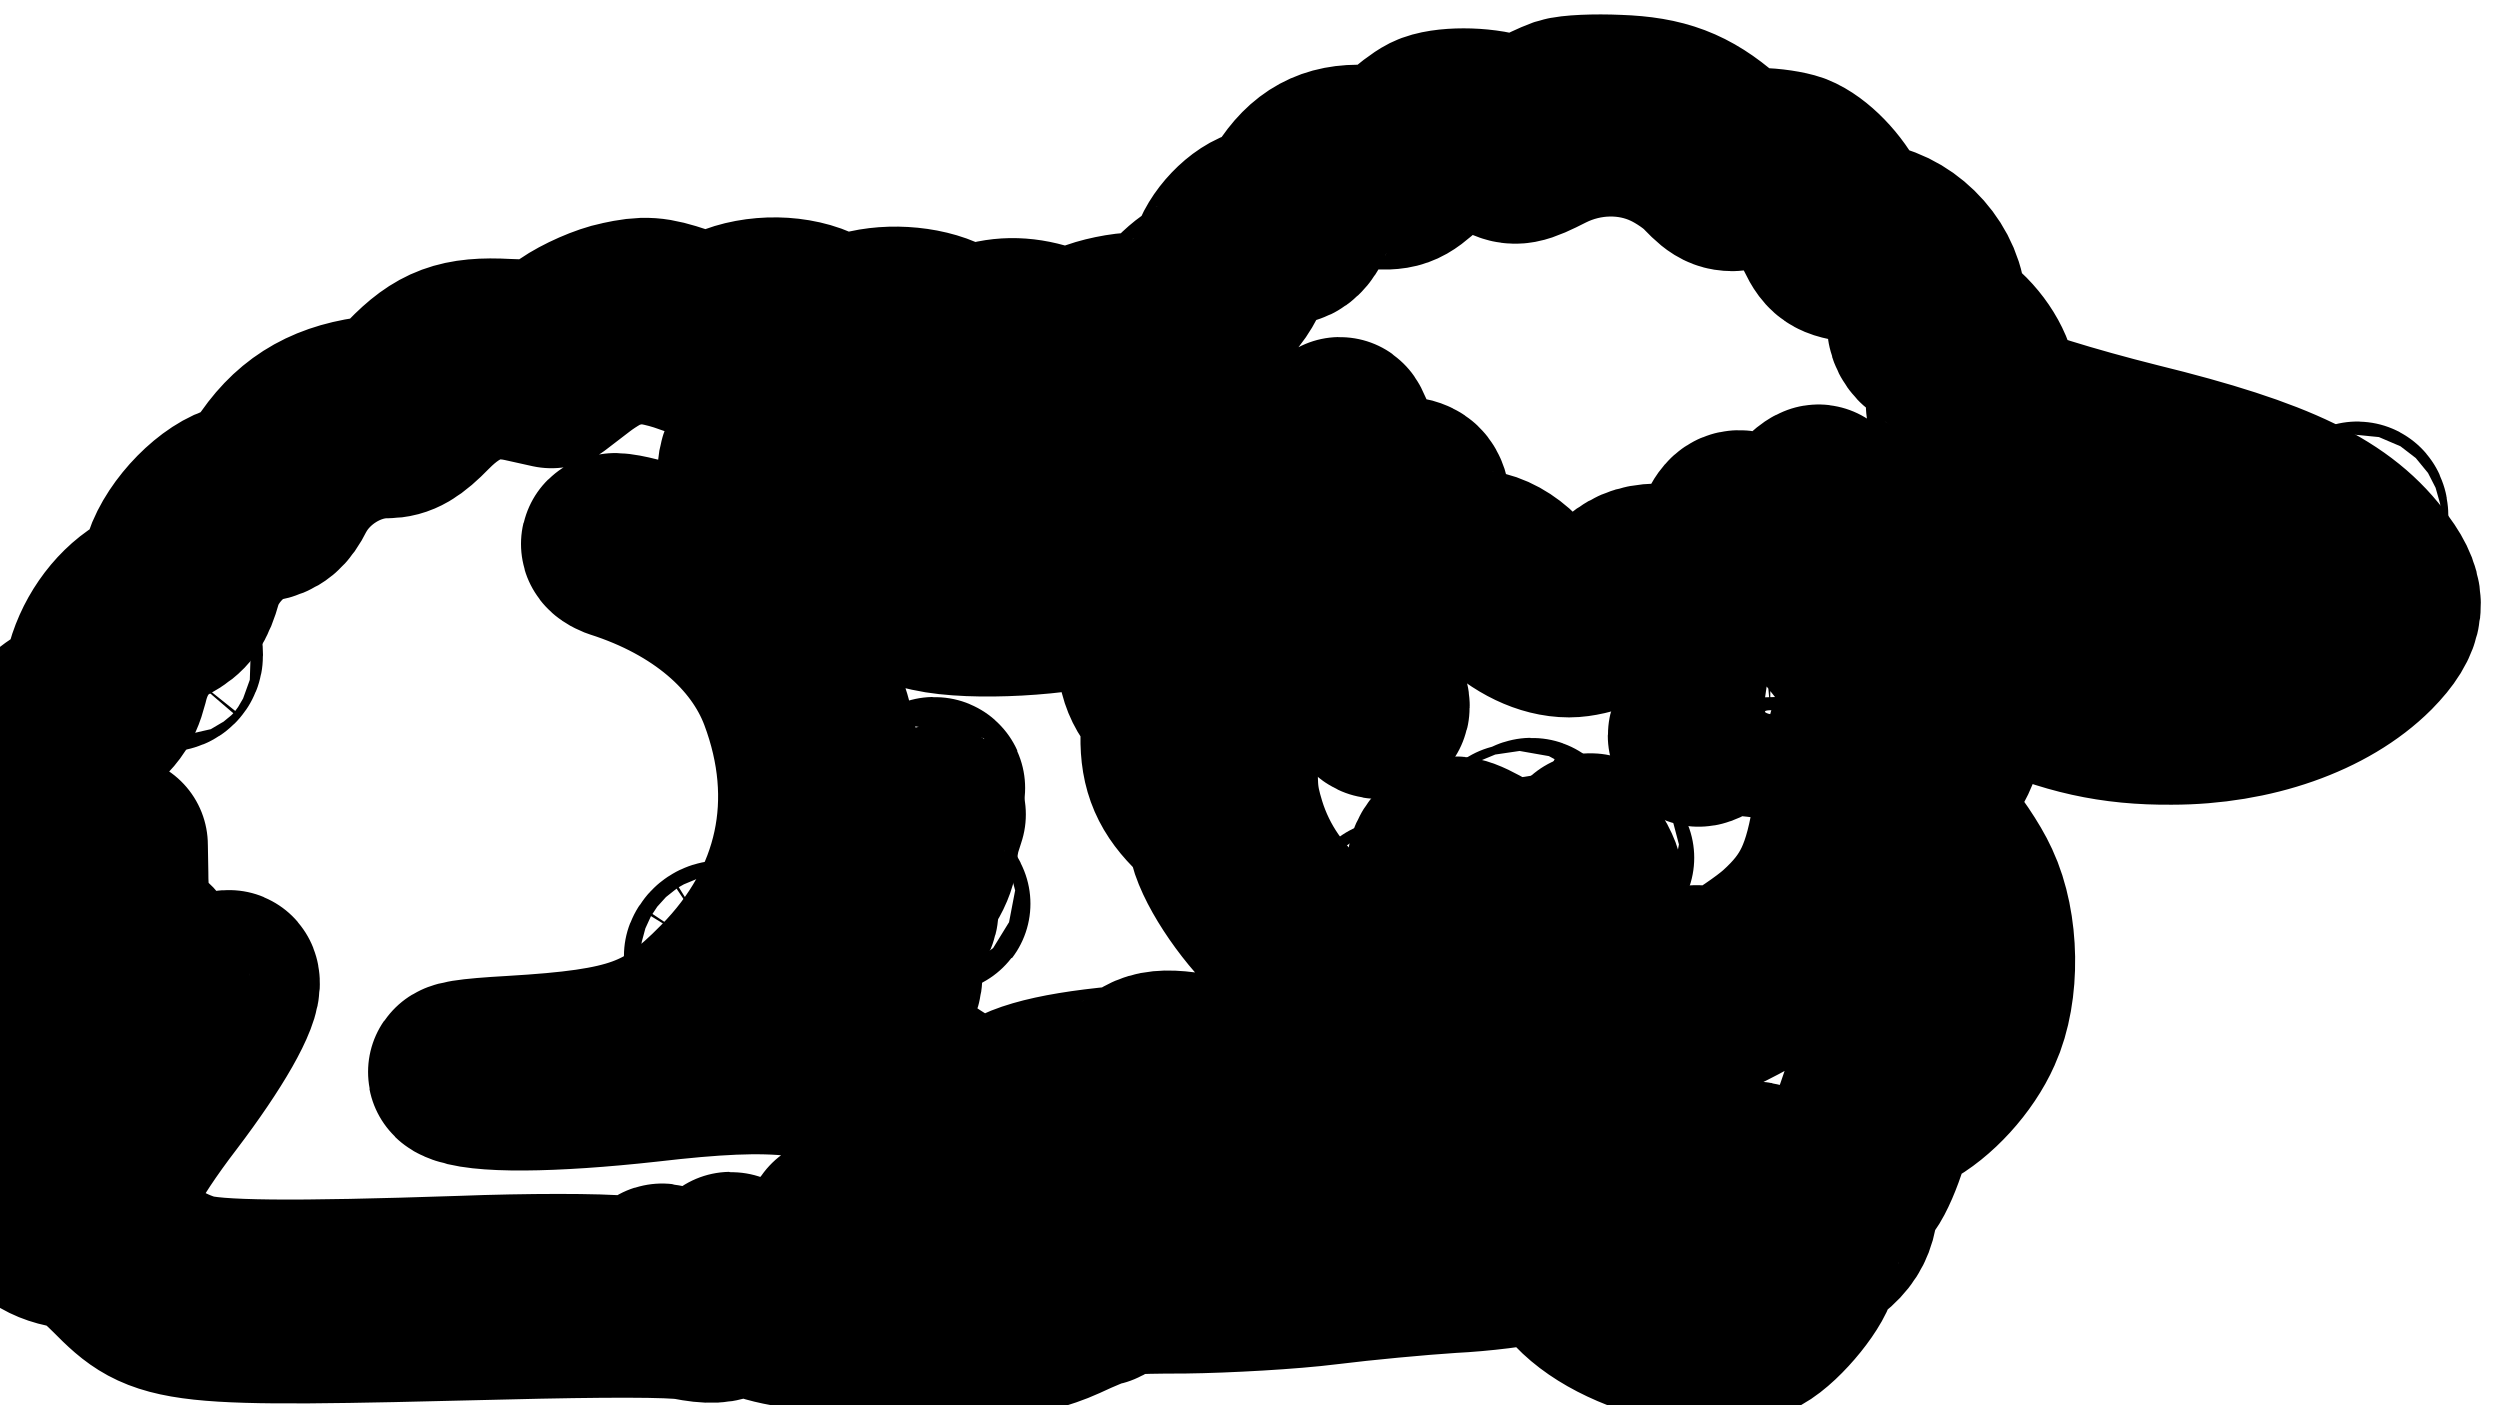
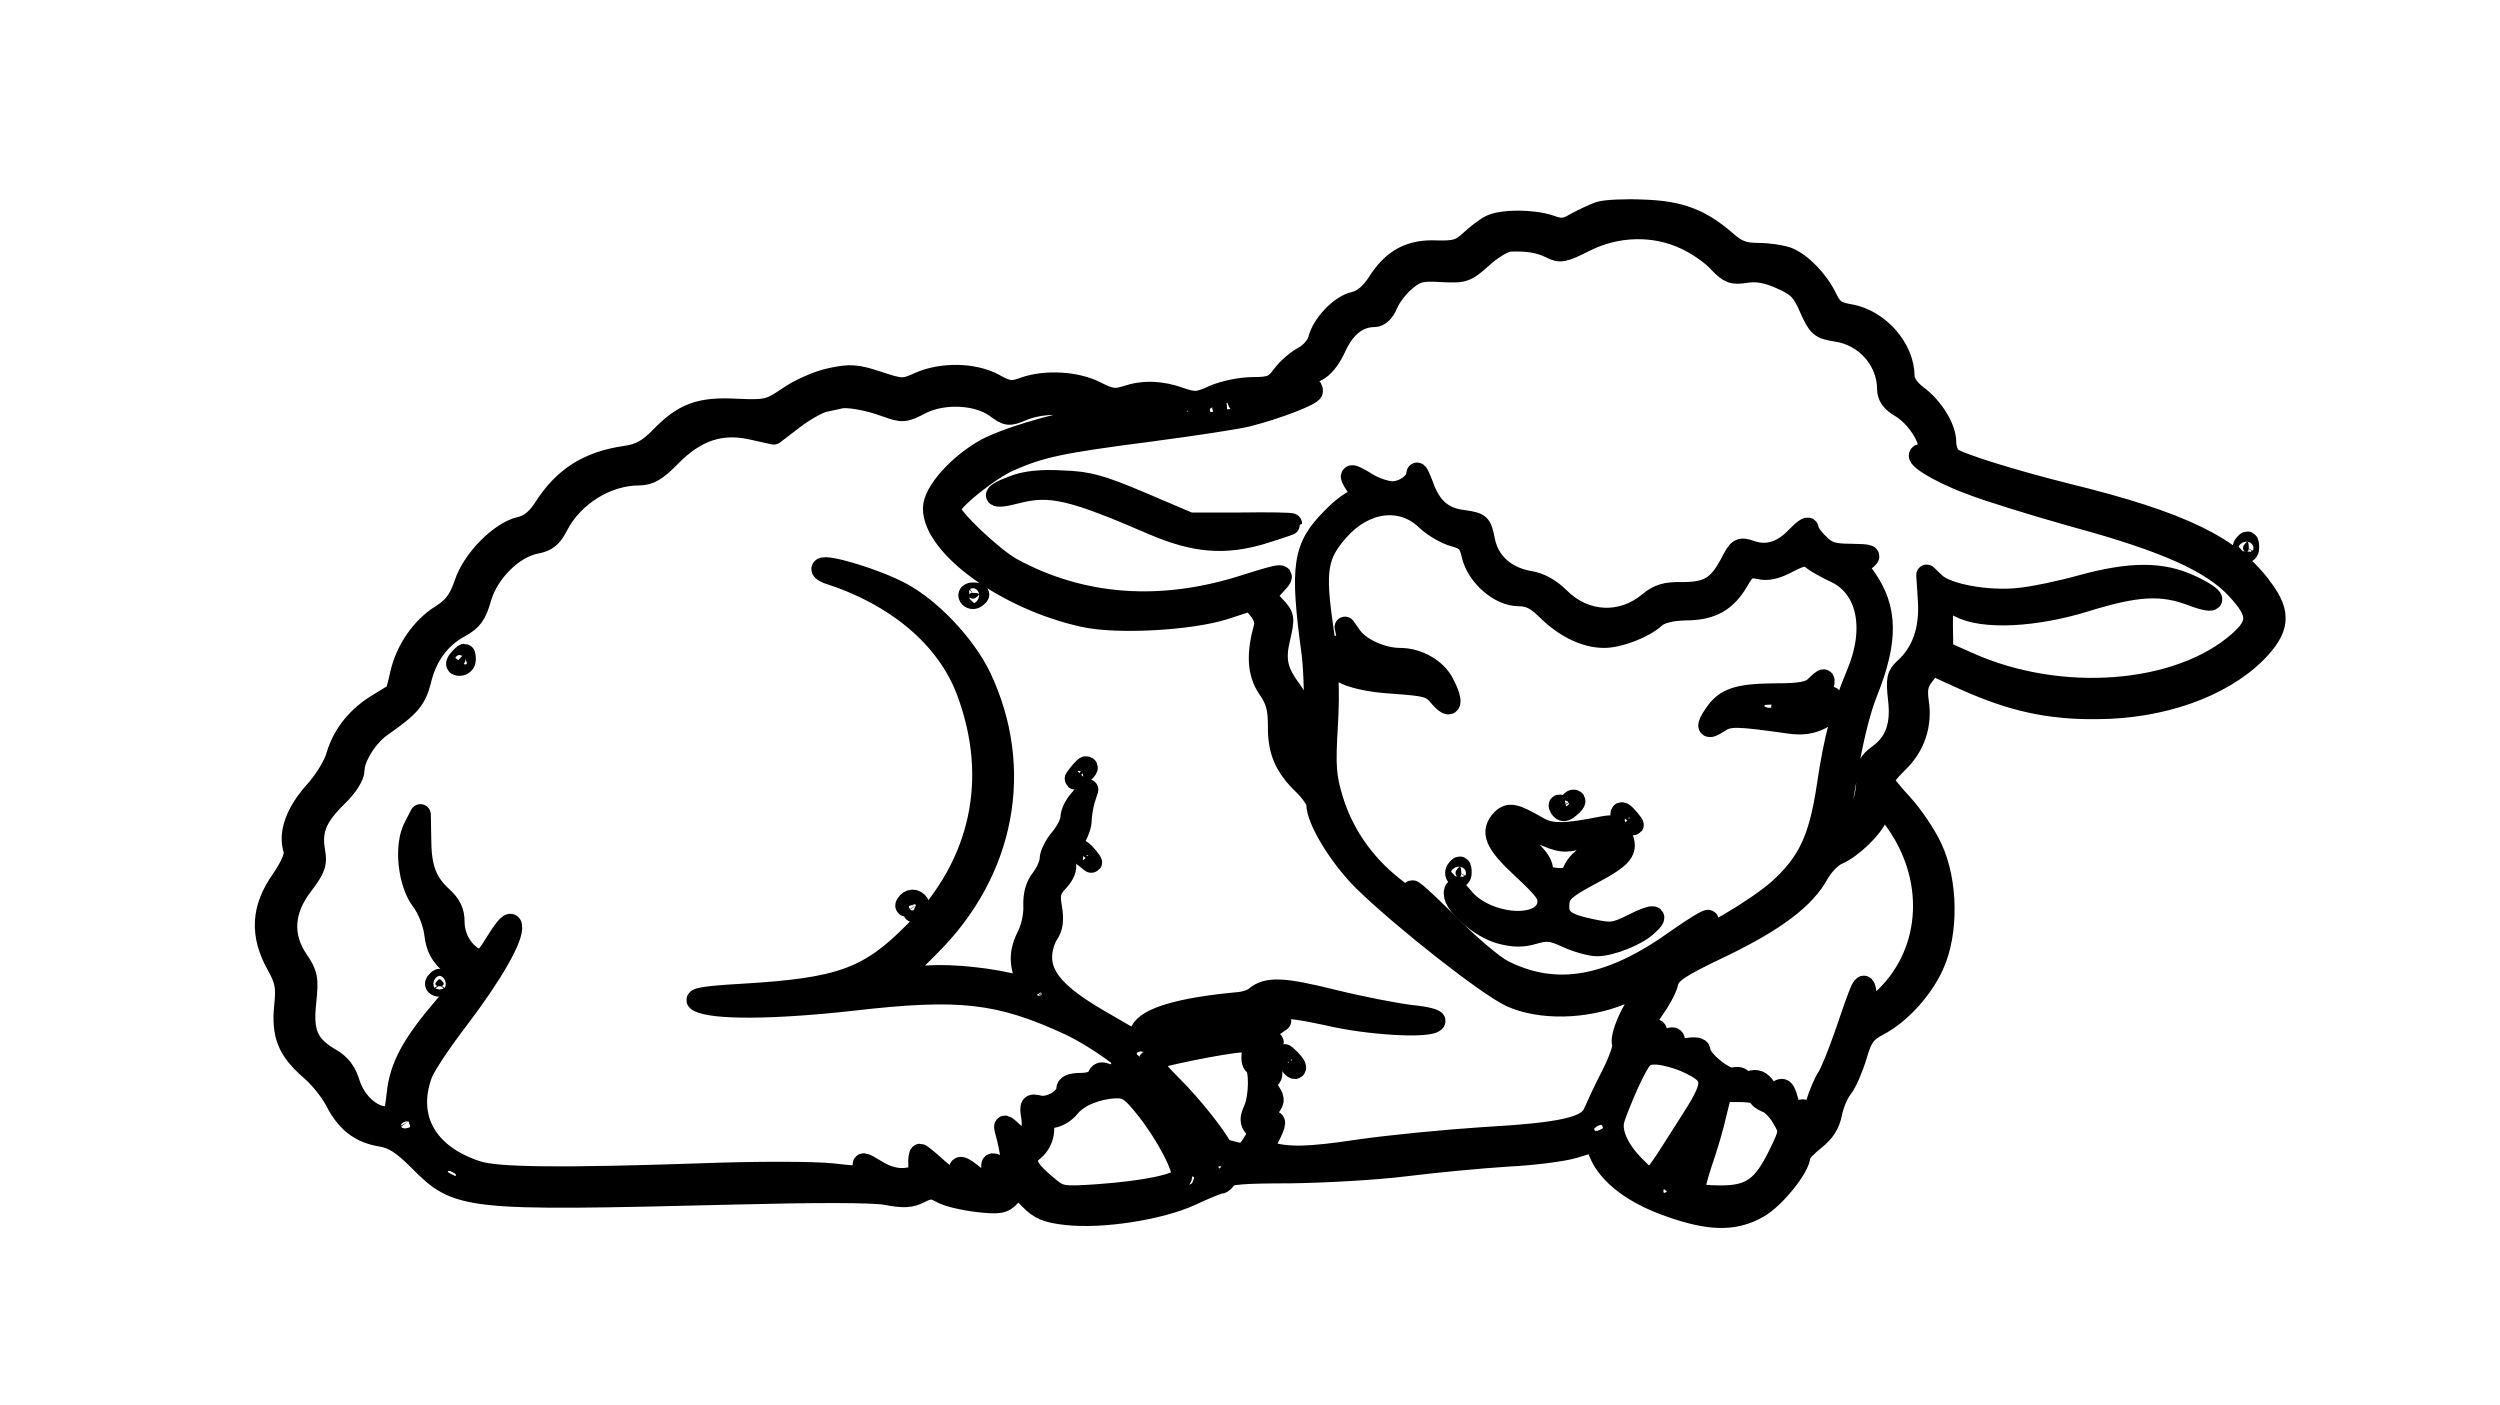
- <svg xmlns="http://www.w3.org/2000/svg" version="1.0" width="600pt" height="337pt" viewBox="95 30 455 275" preserveAspectRatio="xMidYMid meet">
-   <g transform="translate(0,337) scale(0.1,-0.1)" fill="#000000" stroke="#000000" stroke-width="350" stroke-linejoin="round">
+ <svg xmlns="http://www.w3.org/2000/svg" version="1.0" width="600pt" height="337pt" viewBox="0 0 600 337" preserveAspectRatio="xMidYMid meet">
+   <g transform="translate(0,337) scale(0.1,-0.1)" fill="#000000" stroke="#000000" stroke-width="50" stroke-linejoin="round">
    <path d="M3838 2861 c-14 -5 -39 -17 -56 -26 -25 -15 -35 -16 -62 -6 -42 14 -115 14 -143 0 -12 -6 -34 -23 -49 -37 -24 -22 -36 -25 -80 -24 -64 3 -106 -20 -142 -77 -17 -26 -35 -41 -55 -46 -34 -7 -78 -53 -87 -91 -4 -14 -19 -31 -35 -40 -16 -8 -39 -28 -51 -44 -19 -26 -28 -30 -72 -30 -28 0 -70 -9 -93 -19 -37 -17 -45 -18 -80 -6 -47 17 -90 18 -131 4 -25 -8 -37 -7 -72 11 -47 24 -121 28 -172 10 -29 -11 -39 -10 -73 9 -49 26 -125 27 -179 3 -38 -17 -41 -17 -99 2 -51 17 -67 18 -113 8 -30 -6 -75 -26 -101 -44 -46 -31 -52 -33 -124 -30 -90 5 -129 -10 -185 -68 -29 -29 -48 -40 -83 -45 -90 -13 -149 -51 -196 -125 -17 -26 -34 -40 -56 -45 -49 -11 -115 -78 -134 -136 -13 -38 -26 -56 -56 -75 -47 -29 -85 -84 -98 -142 -5 -24 -11 -45 -13 -46 -1 -1 -20 -13 -40 -25 -50 -30 -85 -73 -100 -124 -6 -23 -31 -63 -54 -88 -43 -48 -62 -99 -49 -138 4 -14 -5 -36 -29 -72 -49 -69 -52 -133 -11 -206 20 -36 23 -52 18 -98 -7 -69 8 -105 60 -151 23 -19 50 -53 62 -76 26 -51 59 -77 110 -85 29 -5 51 -19 90 -58 94 -95 108 -97 755 -81 198 5 334 5 367 -1 41 -8 59 -7 80 4 24 12 31 12 53 0 14 -8 52 -17 86 -21 53 -6 63 -4 79 14 l18 20 29 -29 c22 -23 41 -31 86 -36 86 -10 226 12 300 46 34 16 66 29 71 29 5 0 11 6 14 13 3 9 43 12 153 12 82 1 208 8 279 17 72 9 180 19 242 23 61 3 133 12 160 20 26 8 49 15 49 15 1 0 7 -13 13 -29 22 -51 81 -96 166 -126 98 -35 157 -36 214 -4 40 22 101 98 101 125 0 6 16 23 35 38 24 19 36 38 41 64 4 20 15 48 26 61 10 13 25 48 34 78 13 45 22 56 52 72 52 27 107 87 133 146 35 77 33 200 -4 279 -15 33 -48 81 -72 107 -25 27 -45 52 -45 57 0 4 16 23 35 42 41 39 58 92 49 147 -4 30 -1 44 14 63 l19 24 79 -36 c112 -50 200 -70 314 -69 156 0 301 51 385 135 55 56 60 93 16 152 -73 102 -194 161 -471 229 -128 32 -261 73 -277 87 -7 6 -13 22 -13 37 0 34 -31 84 -69 112 -19 14 -31 32 -31 46 0 67 -61 136 -130 148 -33 5 -43 13 -56 40 -20 42 -61 84 -94 97 -14 5 -45 10 -70 10 -35 0 -51 6 -77 29 -61 53 -111 72 -198 75 -44 2 -92 0 -107 -5z m207 -65 c28 -13 63 -37 79 -55 26 -27 34 -30 66 -25 26 4 51 0 84 -15 39 -17 51 -28 69 -70 20 -45 25 -50 64 -56 70 -10 123 -70 123 -139 0 -17 10 -31 31 -43 52 -31 91 -113 53 -113 -31 0 34 -42 112 -71 40 -16 156 -52 256 -80 217 -59 327 -109 386 -173 53 -57 54 -83 5 -126 -144 -127 -429 -149 -649 -50 l-61 27 -1 62 c0 33 1 61 4 61 3 0 19 -8 37 -17 56 -30 182 -24 306 15 120 37 180 40 251 13 66 -25 64 -7 -2 24 -70 33 -146 32 -263 0 -50 -14 -117 -28 -150 -31 -75 -8 -172 10 -200 36 l-21 20 4 -63 c4 -69 -15 -123 -57 -161 -18 -16 -20 -26 -15 -72 8 -64 -7 -106 -47 -135 -24 -17 -29 -28 -29 -60 0 -51 -20 -97 -55 -129 -16 -14 -25 -20 -22 -14 4 6 16 72 28 145 13 82 32 163 51 209 49 123 48 199 -4 273 -20 27 -20 29 -2 42 17 13 14 14 -34 15 -43 0 -58 5 -77 25 -14 13 -25 29 -25 36 0 6 -13 -3 -28 -19 -34 -36 -71 -48 -110 -34 -27 9 -30 7 -50 -32 -29 -54 -53 -68 -115 -68 -39 1 -57 -5 -79 -23 -65 -55 -154 -51 -215 10 -22 22 -47 36 -73 40 -57 10 -97 46 -107 98 -8 40 -10 42 -51 48 -50 6 -78 31 -97 85 -8 21 -14 34 -15 27 0 -21 -31 -43 -58 -43 -15 0 -42 9 -60 20 -42 26 -48 25 -28 -5 20 -30 20 -35 1 -35 -9 0 -35 -19 -58 -43 -70 -70 -77 -114 -48 -327 5 -41 7 -121 4 -178 -5 -89 -8 -101 -20 -89 -21 21 -33 84 -22 120 7 26 5 37 -11 59 -35 47 -41 74 -28 128 11 47 10 52 -12 75 l-23 25 23 25 c29 31 24 31 -71 1 -202 -65 -392 -51 -560 40 -47 26 -149 123 -149 142 0 19 93 94 143 116 75 33 121 43 337 71 106 14 211 30 234 36 71 18 156 51 156 60 0 11 -3 11 -37 -2 l-28 -10 24 25 c12 13 35 29 50 35 17 8 34 29 48 60 22 47 53 71 92 71 11 0 24 12 31 30 7 17 26 42 43 56 26 22 38 25 87 22 54 -3 59 -1 99 35 22 20 51 37 64 38 41 2 72 -3 98 -16 23 -12 31 -11 84 16 76 38 166 40 240 5z m-1918 -402 c39 -14 44 -14 84 7 54 27 135 23 179 -9 27 -20 31 -21 64 -7 45 19 114 19 157 1 l34 -14 -40 -7 c-82 -14 -191 -47 -238 -72 -67 -37 -127 -104 -127 -143 0 -92 177 -220 361 -260 80 -18 256 -8 338 18 l64 21 18 -22 c11 -13 17 -30 13 -42 -18 -65 -16 -110 9 -147 20 -28 25 -49 25 -90 -1 -61 16 -99 61 -142 17 -17 31 -37 31 -45 0 -39 54 -127 112 -185 94 -92 298 -252 354 -278 71 -32 177 -30 264 5 35 14 66 24 69 22 2 -3 -5 -15 -17 -28 -26 -28 -55 -95 -48 -113 3 -7 -9 -41 -27 -76 -18 -35 -36 -74 -42 -88 -14 -35 -72 -49 -265 -60 -91 -6 -226 -19 -301 -30 -120 -18 -170 -19 -217 -4 -10 3 -9 10 3 33 19 37 19 45 1 38 -24 -10 -27 6 -5 29 18 19 19 25 7 43 -9 15 -10 23 -1 32 9 9 8 18 -5 37 -15 23 -15 25 2 37 16 12 16 14 0 23 -15 8 -14 11 7 26 l23 16 -22 0 c-12 0 -22 5 -22 10 0 6 11 10 24 10 13 0 26 4 28 8 2 5 48 -2 103 -14 100 -24 249 -32 259 -15 3 4 -23 11 -57 14 -34 4 -118 20 -187 37 -121 30 -159 32 -188 7 -7 -6 -25 -12 -40 -13 -139 -13 -217 -36 -234 -68 l-13 -24 -90 52 c-97 57 -135 99 -135 150 0 17 7 41 15 53 11 16 14 34 9 63 -6 34 -3 45 16 65 14 15 21 31 17 44 -3 13 3 31 16 47 11 15 21 38 22 53 0 14 4 37 8 51 l8 25 -20 -24 c-12 -13 -21 -32 -21 -43 0 -11 -11 -33 -25 -50 -14 -16 -25 -39 -25 -50 0 -11 -9 -31 -20 -46 -14 -17 -20 -39 -19 -66 1 -23 -6 -54 -15 -71 -18 -35 -20 -63 -6 -101 10 -25 9 -26 -12 -20 -68 18 -159 28 -222 24 l-71 -5 77 77 c180 179 226 425 122 645 -37 77 -120 165 -192 203 -60 32 -179 68 -189 58 -3 -3 3 -8 13 -12 166 -53 286 -155 334 -282 79 -210 35 -416 -124 -577 -111 -113 -179 -137 -415 -151 -88 -5 -118 -10 -106 -17 36 -20 181 -19 370 2 259 30 352 19 520 -58 75 -35 183 -116 170 -129 -3 -3 -14 3 -25 13 -18 16 -20 16 -26 2 -5 -13 -10 -14 -25 -6 -15 7 -21 6 -25 -6 -4 -9 -19 -15 -40 -15 -23 0 -34 -5 -34 -14 0 -22 -40 -46 -66 -40 -21 5 -23 3 -18 -28 3 -18 0 -40 -5 -48 -8 -12 -14 -11 -37 10 -24 22 -26 23 -21 5 12 -42 19 -95 12 -95 -3 0 -16 5 -27 11 -20 11 -21 9 -15 -20 8 -38 -2 -39 -41 -6 -36 30 -45 31 -37 5 9 -30 -10 -24 -54 15 -21 19 -40 35 -43 35 -2 0 -4 -12 -3 -27 0 -24 -4 -28 -33 -31 -21 -2 -46 5 -68 19 -35 21 -36 21 -30 3 6 -19 3 -20 -76 -11 -47 5 -187 5 -318 0 -328 -11 -487 -10 -535 6 -120 39 -170 127 -133 231 6 19 46 79 89 135 82 108 132 196 127 223 -2 11 -14 -1 -36 -36 -28 -46 -35 -51 -52 -42 -30 16 -50 51 -50 88 0 24 -8 41 -29 60 -38 35 -51 70 -51 140 l-1 57 -15 -29 c-24 -44 -15 -135 18 -178 14 -18 28 -53 31 -78 4 -35 14 -53 42 -78 l36 -33 -55 -65 c-78 -91 -106 -144 -113 -209 -5 -48 -8 -55 -28 -55 -34 0 -73 37 -86 80 -8 27 -22 46 -45 59 -55 32 -68 62 -60 136 6 57 4 67 -19 101 -39 57 -35 119 11 179 31 41 35 52 29 84 -8 49 5 81 54 129 25 24 41 50 41 64 0 30 32 81 65 104 70 49 83 65 95 111 14 59 46 102 94 128 29 16 39 29 51 72 18 60 77 119 132 129 26 5 38 15 52 43 37 71 117 121 195 121 24 0 42 10 76 45 60 61 120 81 193 65 l54 -12 47 36 c26 20 60 39 74 42 15 3 32 7 37 8 18 5 69 -4 112 -20z m873 15 c0 6 8 11 18 11 16 -1 16 -2 -1 -15 -20 -14 -47 -10 -47 7 0 6 6 5 15 -2 10 -9 15 -9 15 -1z m-40 -14 c0 -9 -6 -12 -16 -8 -13 5 -13 7 -2 14 17 11 18 11 18 -6z m-145 -8 c16 -13 14 -15 -25 -21 -24 -4 -68 -9 -98 -12 -47 -4 -54 -3 -44 9 7 8 8 18 4 22 -4 5 0 6 8 3 9 -3 33 -2 55 2 61 12 80 11 100 -3z m35 -2 c7 -9 8 -15 2 -15 -5 0 -12 7 -16 15 -3 8 -4 15 -2 15 2 0 9 -7 16 -15z m70 5 c0 -5 -5 -10 -11 -10 -5 0 -7 5 -4 10 3 6 8 10 11 10 2 0 4 -4 4 -10z m503 -268 c18 -17 48 -34 67 -39 29 -8 36 -15 43 -46 12 -50 66 -97 112 -97 26 0 43 -9 70 -36 41 -40 90 -64 135 -64 36 0 96 23 123 48 13 11 37 17 72 18 62 0 98 20 127 70 18 31 24 34 50 29 20 -5 41 0 69 15 35 18 44 19 58 8 9 -8 33 -21 54 -31 78 -35 100 -134 53 -245 -35 -83 -54 -154 -71 -270 -19 -126 -46 -183 -117 -247 -53 -47 -198 -132 -198 -116 0 5 7 14 15 21 8 7 15 16 15 21 0 4 -33 -16 -73 -44 -162 -117 -292 -140 -419 -76 -24 12 -85 64 -136 116 -52 52 -89 85 -82 73 19 -35 8 -32 -48 13 -69 55 -118 126 -143 207 -17 56 -19 80 -13 180 5 86 2 145 -11 234 -20 138 -14 174 38 233 63 71 151 82 210 25z m1130 -729 c97 -141 81 -319 -38 -425 l-30 -27 -5 37 c-6 43 -7 42 -51 -87 -16 -46 -35 -94 -43 -106 -8 -12 -20 -40 -27 -63 -12 -42 -29 -57 -29 -26 0 13 -3 14 -15 4 -12 -10 -15 -7 -21 17 -10 40 -14 45 -29 33 -10 -8 -17 -6 -28 10 -11 16 -21 20 -36 15 -12 -3 -21 -2 -21 3 0 6 -9 8 -20 5 -20 -5 -80 44 -80 66 0 6 -12 8 -30 5 -23 -5 -30 -3 -30 10 0 19 -4 20 -32 5 -18 -9 -19 -8 -13 10 7 23 -4 28 -23 9 -24 -24 -12 19 16 58 16 22 32 51 35 66 6 23 27 37 130 86 128 62 200 116 232 176 11 19 31 40 46 46 33 14 86 65 94 91 9 28 19 24 48 -18z m-566 -358 c-9 -7 -13 -16 -9 -21 4 -4 -1 -2 -11 6 -18 13 -18 15 -1 27 9 7 21 10 27 6 6 -4 3 -11 -6 -18z m-1850 -15 c1 -13 -4 -20 -16 -20 -29 0 -33 13 -9 27 13 7 23 12 23 13 1 0 1 -9 2 -20z m373 -41 c0 -17 -3 -18 -21 -9 -16 9 -18 14 -9 26 15 17 30 9 30 -17z m493 -74 c-2 -5 -46 -13 -99 -17 -54 -4 -100 -11 -103 -15 -9 -12 -41 -15 -41 -4 0 5 5 13 10 16 6 4 7 11 4 17 -4 7 -2 8 5 4 6 -4 8 -12 5 -18 -5 -8 -1 -9 12 -4 72 29 212 43 207 21z m3 -59 c-3 -14 -2 -28 4 -31 14 -8 13 -78 -1 -109 -9 -20 -9 -29 1 -41 10 -12 9 -20 -5 -41 -13 -21 -22 -25 -43 -19 -15 4 -27 7 -28 8 -18 34 -75 105 -119 149 -32 32 -56 60 -53 63 8 8 180 43 217 44 30 1 33 -1 27 -23z m-264 -3 c-6 -3 -9 -10 -6 -15 4 -7 2 -8 -5 -4 -9 6 -9 11 0 22 6 8 15 12 18 8 3 -4 0 -9 -7 -11z m1305 -22 c71 -33 72 -47 3 -153 -95 -149 -83 -138 -120 -103 -42 40 -63 82 -57 114 3 14 20 56 37 94 30 62 34 67 63 67 18 0 51 -9 74 -19z m-1296 -113 c49 -62 92 -145 85 -163 -6 -17 -89 -34 -201 -42 -88 -6 -91 -5 -123 22 -50 42 -58 62 -31 84 14 11 23 30 24 47 0 22 5 30 22 32 13 2 31 13 40 25 21 26 66 44 110 46 28 1 39 -7 74 -51z m51 4 c60 -64 102 -132 90 -144 -6 -6 -20 10 -39 44 -17 29 -50 74 -73 101 -55 62 -36 61 22 -1z m1418 29 c0 -5 9 -12 19 -16 11 -3 28 -20 38 -38 19 -32 19 -32 -8 -88 -38 -78 -67 -99 -139 -99 -31 0 -59 3 -62 6 -4 3 4 36 16 72 13 37 29 91 35 120 l13 52 44 0 c24 0 44 -4 44 -9z m-3237 -84 c-3 -5 -10 -4 -15 1 -6 6 -7 16 -3 22 6 9 9 9 16 -1 4 -7 5 -17 2 -22z m3080 -56 c-15 -39 -34 -71 -40 -71 -7 0 -13 3 -13 6 0 10 74 144 77 140 2 -2 -9 -35 -24 -75z m-213 65 c0 -2 -7 -7 -16 -10 -8 -3 -12 -2 -9 4 6 10 25 14 25 6z m-904 -88 c4 -7 4 -10 -1 -6 -4 4 -14 0 -21 -10 -12 -15 -12 -15 -7 6 6 24 18 29 29 10z m-1851 -28 c3 -6 -1 -7 -9 -4 -18 7 -21 14 -7 14 6 0 13 -4 16 -10z m1349 -5 c-4 -8 -13 -15 -22 -15 -13 0 -12 3 4 15 24 18 25 18 18 0z m419 -10 c-3 -9 -8 -14 -10 -11 -3 3 -2 9 2 15 9 16 15 13 8 -4z m1146 -19 c10 -12 9 -14 -5 -12 -10 2 -20 8 -22 14 -5 17 13 15 27 -2z" />
    <path d="M2433 2204 c-60 -22 -54 -34 9 -17 79 20 131 8 325 -76 100 -43 172 -49 262 -22 39 12 71 23 71 24 0 2 -55 3 -122 2 l-123 0 -115 49 c-97 41 -127 50 -190 52 -50 3 -89 -1 -117 -12z" />
    <path d="M2326 1938 c3 -5 10 -6 15 -3 13 9 11 12 -6 12 -8 0 -12 -4 -9 -9z" />
    <path d="M1101 1787 c-8 -10 -7 -14 2 -14 8 0 14 6 14 14 0 7 -1 13 -2 13 -2 0 -8 -6 -14 -13z" />
    <path d="M2589 1513 c-13 -16 -12 -17 4 -4 16 13 21 21 13 21 -2 0 -10 -8 -17 -17z" />
    <path d="M2590 1326 c0 -2 8 -10 18 -17 15 -13 16 -12 3 4 -13 16 -21 21 -21 13z" />
    <path d="M2175 1200 c-4 -6 1 -7 11 -3 13 5 15 3 9 -7 -5 -9 -4 -11 4 -6 6 4 9 12 6 17 -8 12 -22 12 -30 -1z" />
    <path d="M1046 1012 c-3 -5 1 -9 9 -9 8 0 12 4 9 9 -3 4 -7 8 -9 8 -2 0 -6 -4 -9 -8z" />
    <path d="M3091 823 c7 -12 15 -20 18 -17 3 2 -3 12 -13 22 -17 16 -18 16 -5 -5z" />
    <path d="M3234 1837 c6 -26 5 -28 -16 -21 -22 6 -22 6 -5 -13 21 -24 23 -40 2 -23 -9 7 -15 8 -15 2 0 -26 57 -47 144 -52 81 -6 91 -8 112 -34 28 -32 33 -12 9 34 -18 35 -62 60 -105 60 -42 0 -94 23 -115 51 l-17 24 6 -28z m116 -70 c10 3 11 2 3 -4 -16 -11 -82 -8 -95 5 -22 22 3 30 39 12 20 -10 44 -16 53 -13z" />
    <path d="M4357 1723 c-14 -14 -35 -18 -100 -18 -86 -1 -116 -11 -141 -47 -23 -33 -20 -41 9 -22 25 17 43 16 171 -2 28 -4 51 -1 73 10 36 19 41 30 9 21 -22 -6 -22 -6 2 15 19 16 20 20 6 16 -15 -5 -17 -2 -12 19 8 30 6 30 -17 8z m-21 -59 c-11 -8 -25 -14 -30 -14 -6 0 -4 5 4 11 12 8 9 10 -12 6 -16 -2 -25 0 -22 5 4 6 17 8 30 5 14 -2 27 0 30 5 3 5 9 6 12 3 4 -4 -2 -13 -12 -21z m-79 10 c-3 -3 -12 -4 -19 -1 -8 3 -5 6 6 6 11 1 17 -2 13 -5z" />
    <path d="M3765 1440 c-4 -6 -11 -7 -17 -4 -7 4 -8 2 -4 -5 6 -9 11 -9 22 0 14 11 18 19 10 19 -3 0 -8 -5 -11 -10z" />
    <path d="M3605 1404 c-29 -30 -18 -57 49 -119 56 -52 64 -64 60 -87 -13 -61 -151 -48 -204 20 -16 20 -20 21 -20 7 0 -28 63 -82 110 -95 33 -9 54 -9 81 -1 31 9 44 8 80 -9 24 -11 57 -20 72 -20 32 0 94 24 119 47 32 28 19 31 -31 6 -46 -23 -54 -24 -104 -13 -63 13 -80 27 -75 65 2 22 16 34 72 64 83 44 95 59 78 96 -11 24 -17 26 -45 21 -95 -19 -126 -19 -159 1 -52 30 -66 33 -83 17z m93 -35 c47 -21 57 -22 97 -11 68 18 69 18 72 1 3 -10 -9 -21 -36 -31 -25 -10 -45 -27 -53 -43 -9 -21 -17 -25 -42 -23 -23 2 -32 9 -34 25 -3 21 -36 54 -77 79 -20 11 -12 39 9 30 6 -2 35 -15 64 -27z" />
    <path d="M3890 1416 c0 -2 8 -10 18 -17 15 -13 16 -12 3 4 -13 16 -21 21 -21 13z" />
    <path d="M3495 1281 c-3 -5 -2 -12 3 -15 5 -3 9 1 9 9 0 17 -3 19 -12 6z" />
    <path d="M5385 2061 c-3 -5 -2 -12 3 -15 5 -3 9 1 9 9 0 17 -3 19 -12 6z" />
  </g>
</svg>
